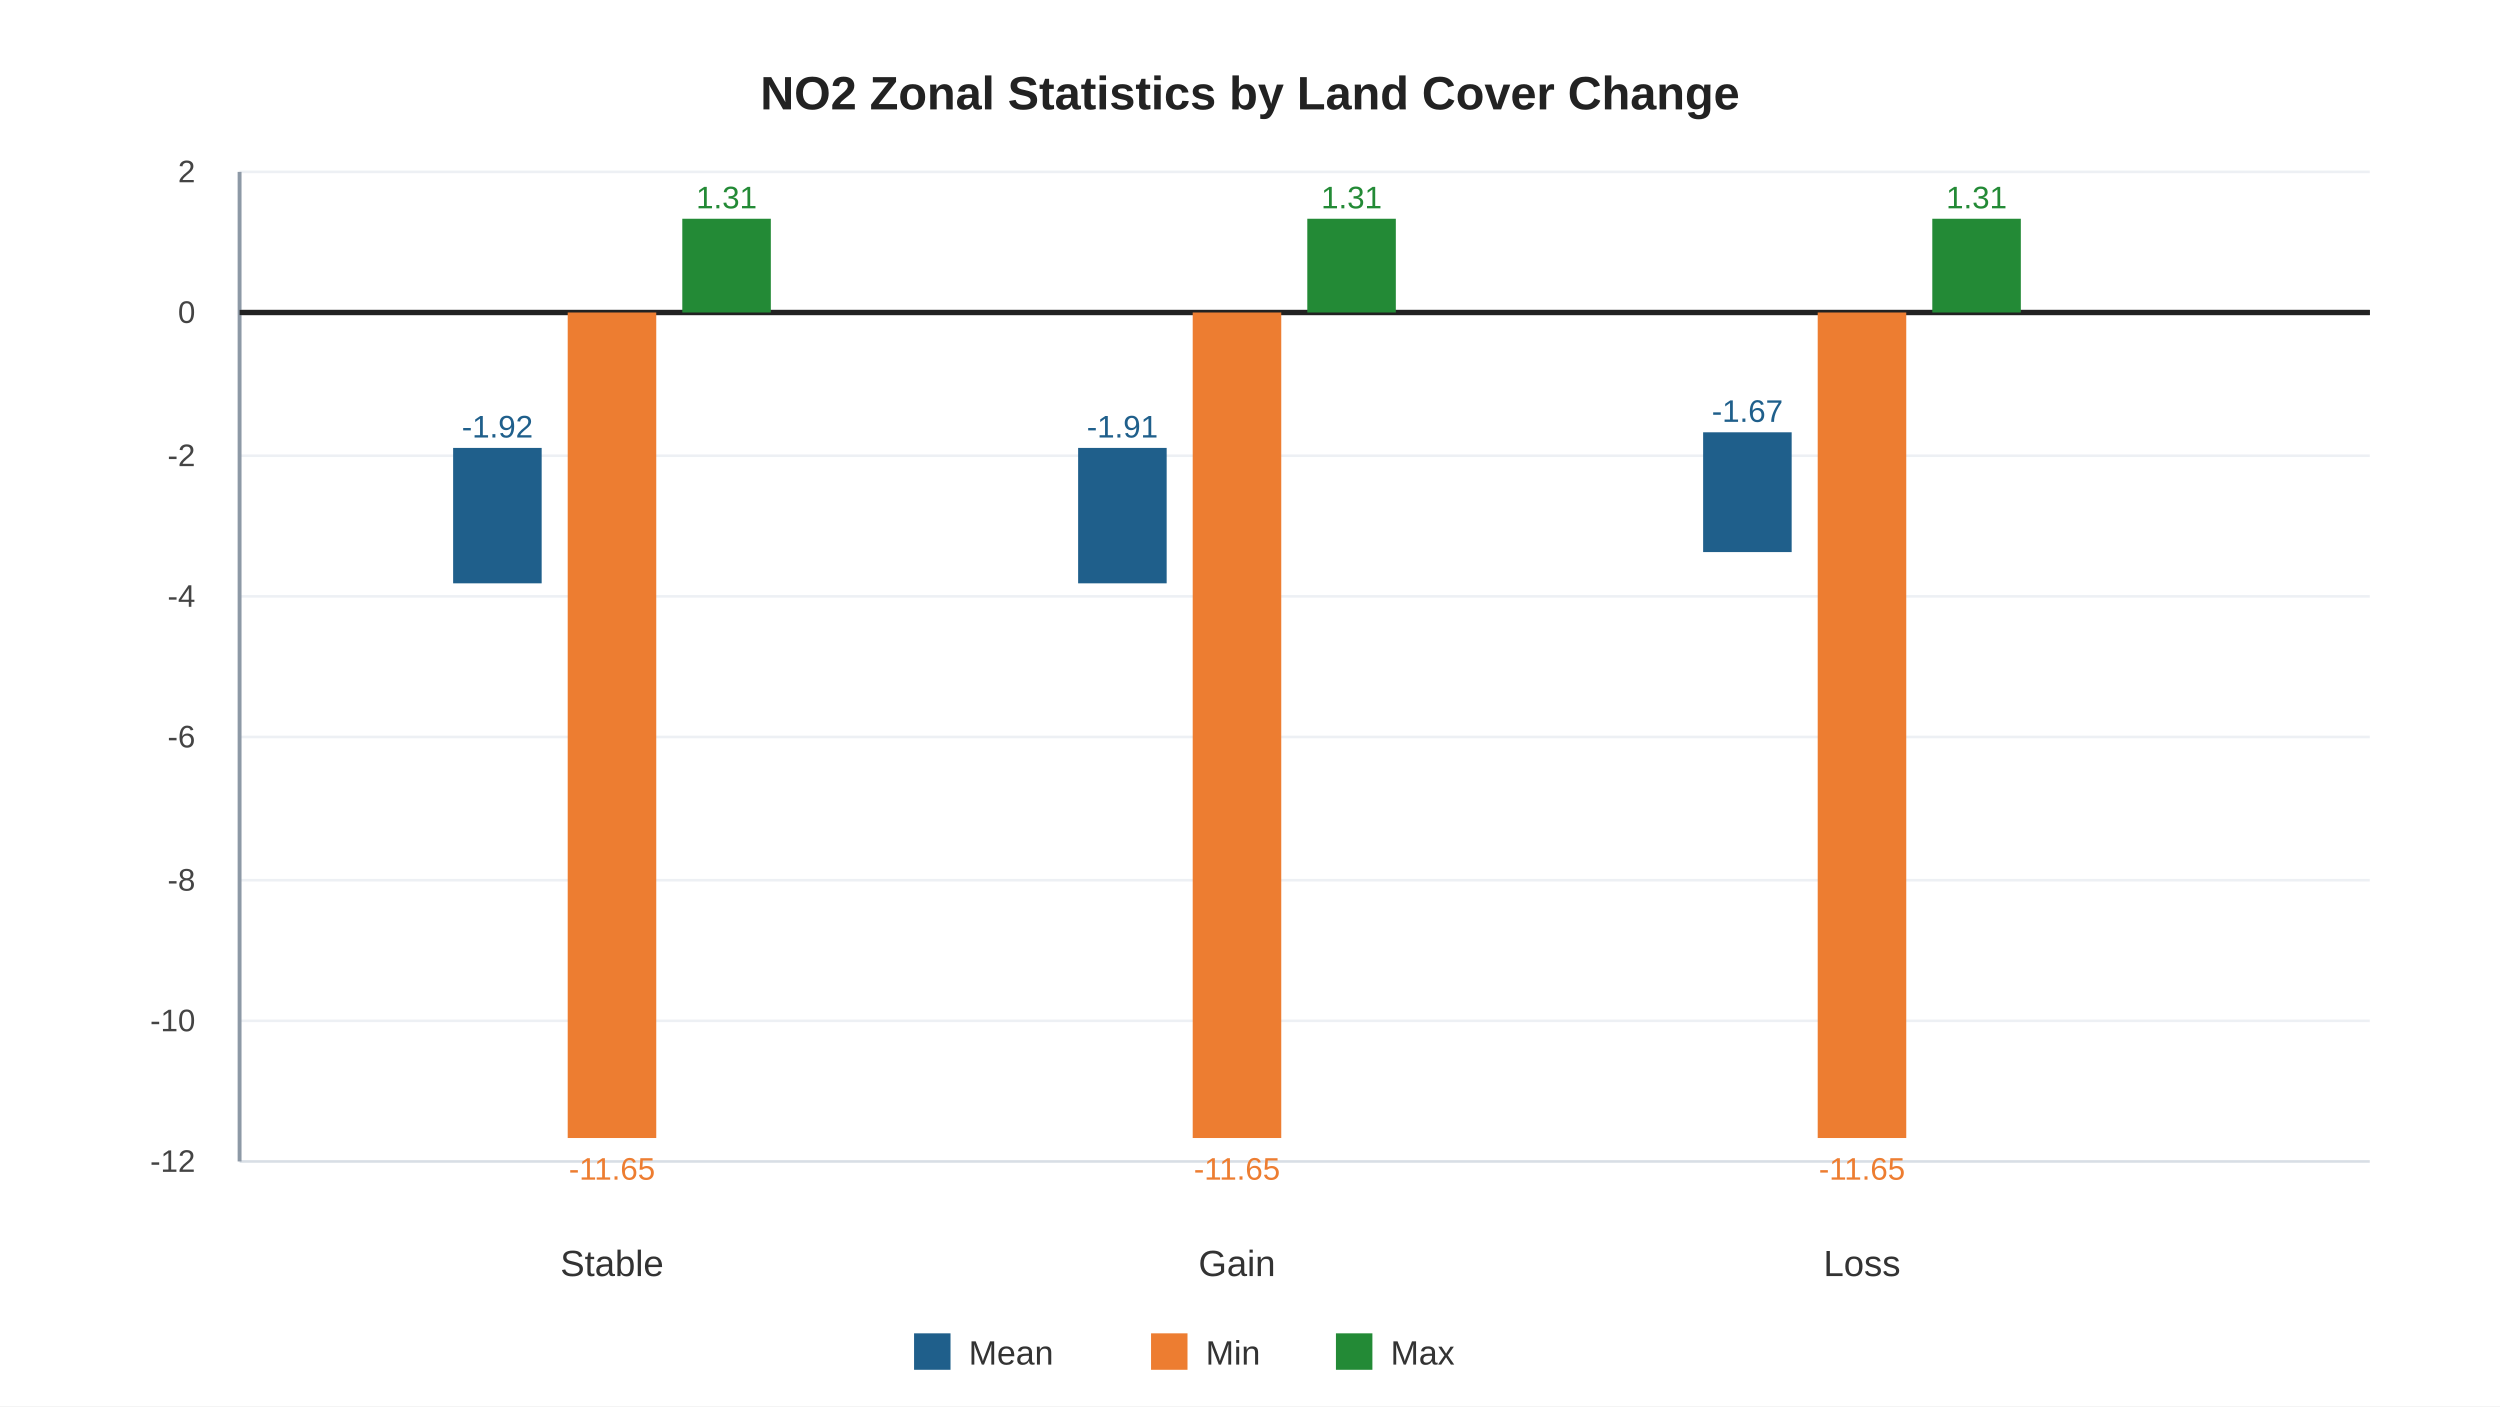
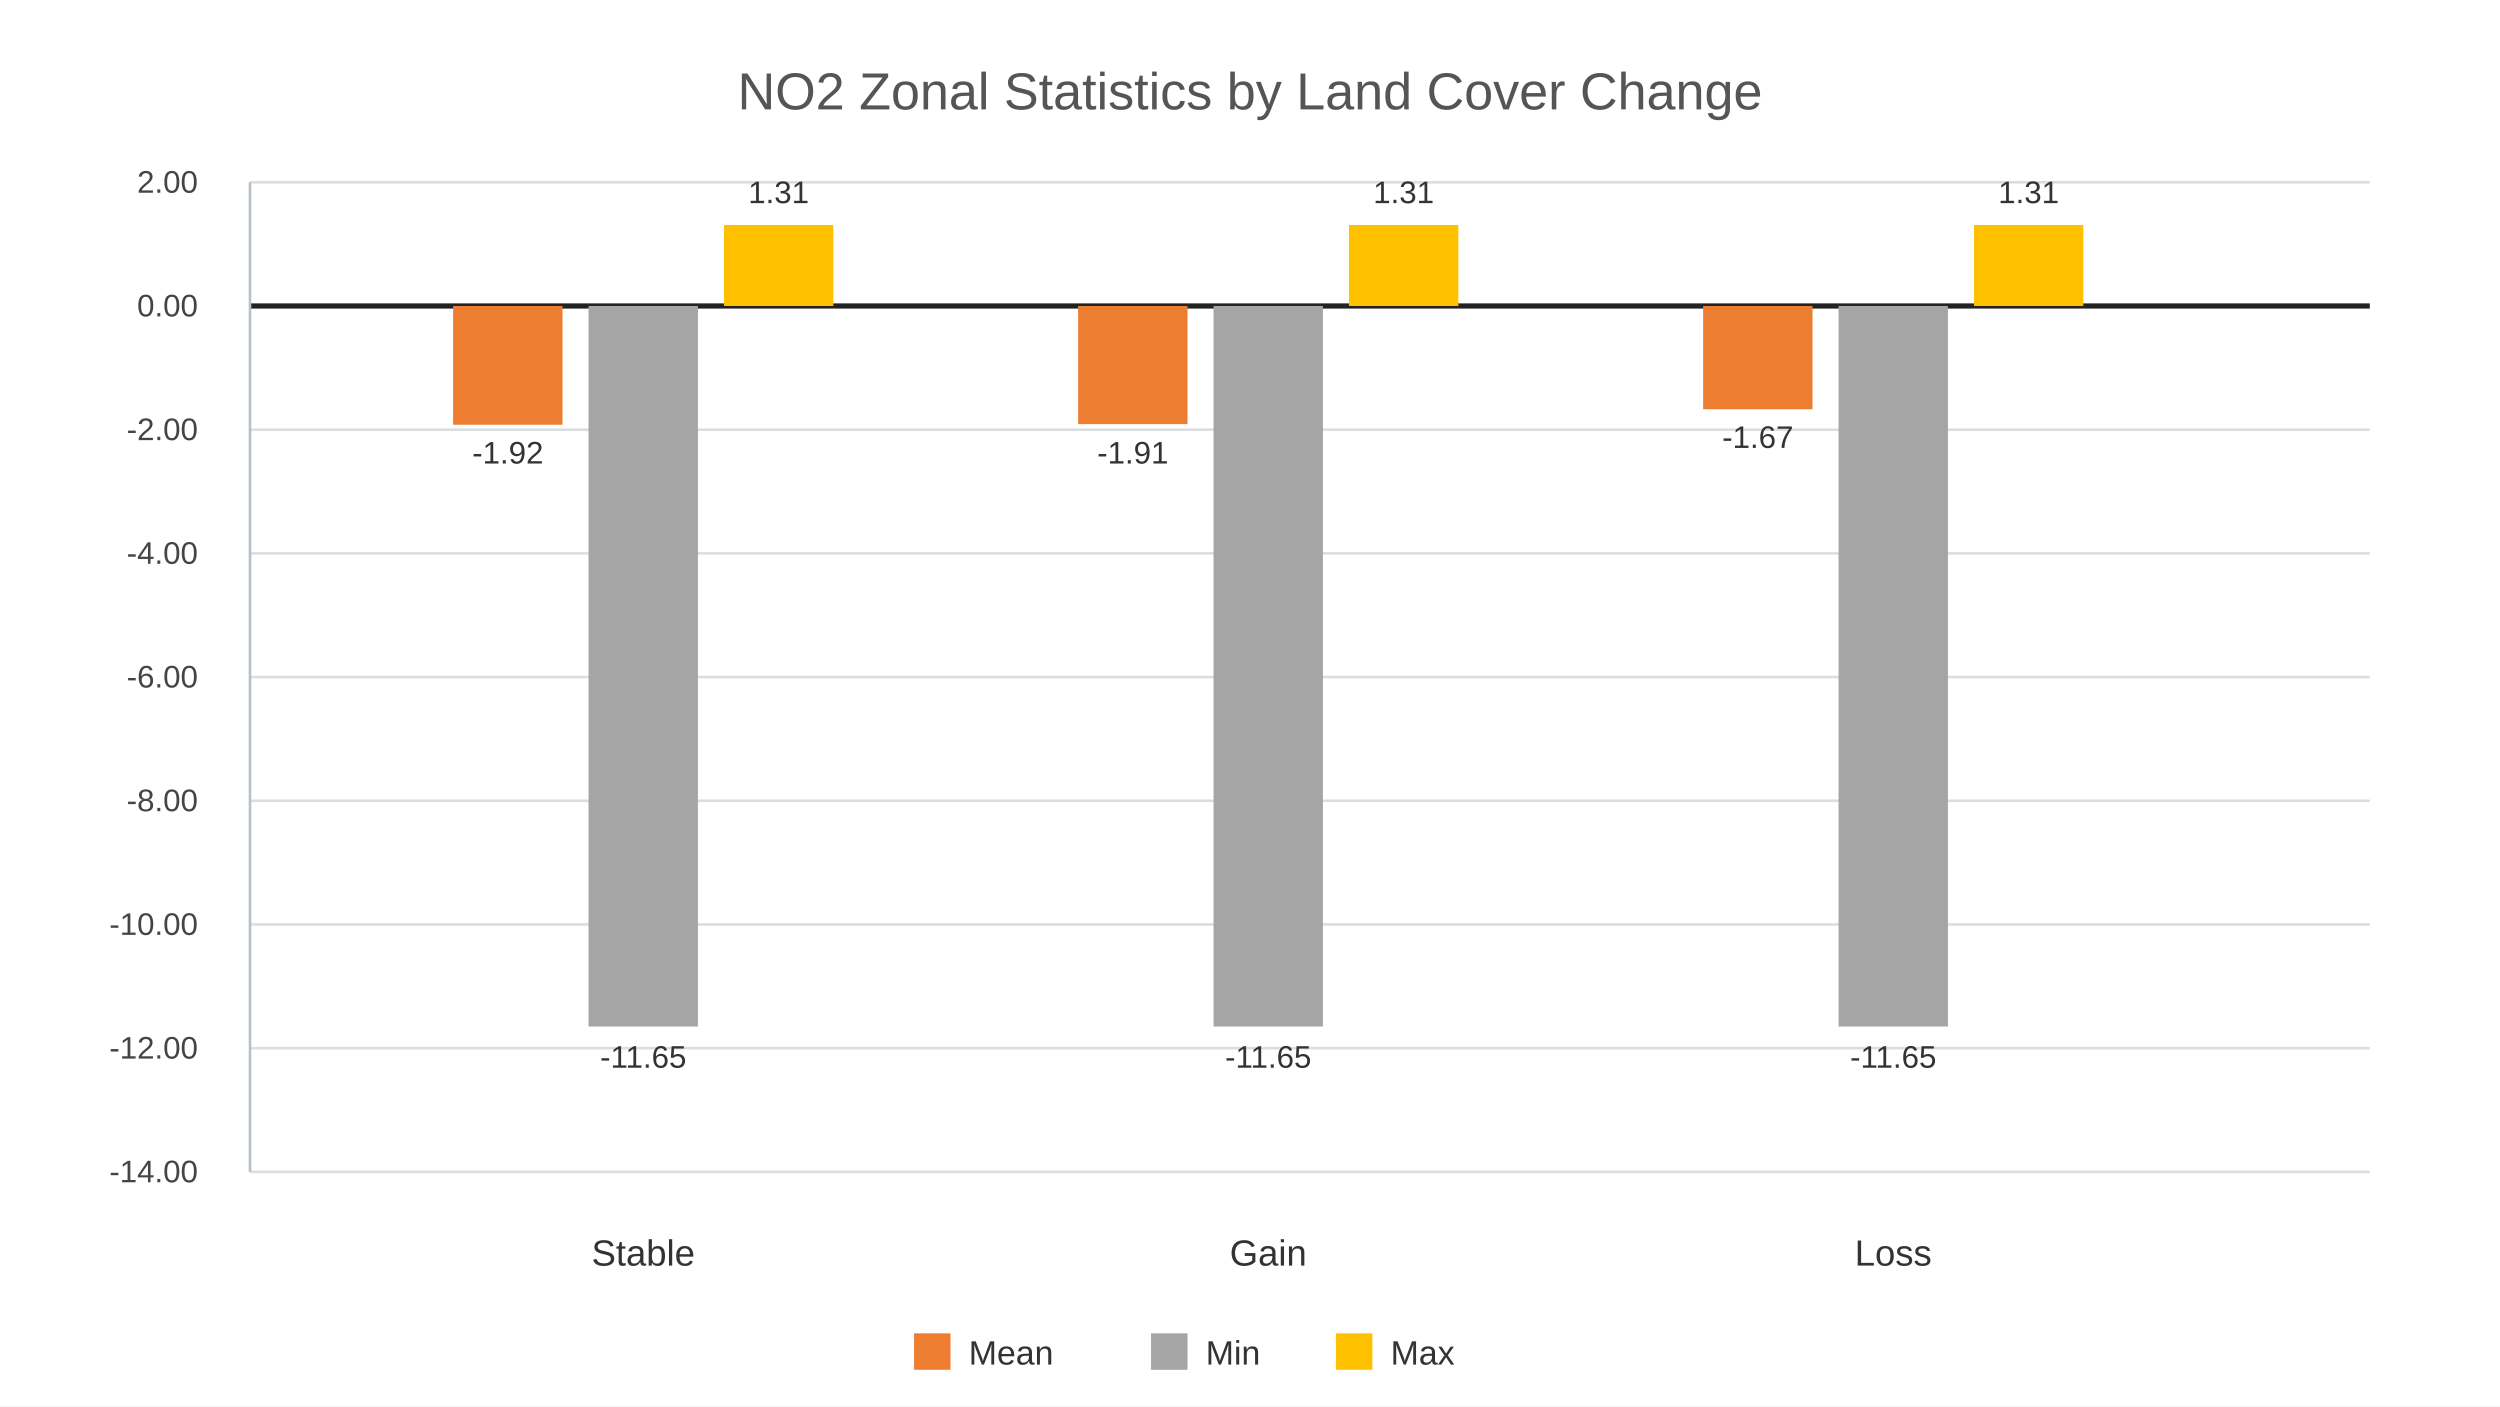
<svg xmlns="http://www.w3.org/2000/svg" width="960" height="540" viewBox="0 0 960 540" role="img" aria-labelledby="title desc">
  <rect width="960" height="540" fill="#ffffff" />
-   <text x="480" y="42" text-anchor="middle" font-family="Arial, Helvetica, sans-serif" font-size="18" font-weight="700" fill="#222222">NO2 Zonal Statistics by Land Cover Change</text>
+   <text x="480" y="42" text-anchor="middle" font-family="Arial, Helvetica, sans-serif" font-size="20" fill="#555555">NO2 Zonal Statistics by Land Cover Change</text>
  <g font-family="Arial, Helvetica, sans-serif" font-size="12" fill="#444444">
-     <line x1="92" y1="446" x2="910" y2="446" stroke="#d8dee5" stroke-width="1" />
-     <line x1="92" y1="392" x2="910" y2="392" stroke="#edf0f4" stroke-width="1" />
-     <line x1="92" y1="338" x2="910" y2="338" stroke="#edf0f4" stroke-width="1" />
-     <line x1="92" y1="283" x2="910" y2="283" stroke="#edf0f4" stroke-width="1" />
-     <line x1="92" y1="229" x2="910" y2="229" stroke="#edf0f4" stroke-width="1" />
-     <line x1="92" y1="175" x2="910" y2="175" stroke="#edf0f4" stroke-width="1" />
-     <line x1="92" y1="120" x2="910" y2="120" stroke="#222222" stroke-width="2" />
-     <line x1="92" y1="66" x2="910" y2="66" stroke="#edf0f4" stroke-width="1" />
-     <text x="75" y="450" text-anchor="end">-12</text>
-     <text x="75" y="396" text-anchor="end">-10</text>
-     <text x="75" y="342" text-anchor="end">-8</text>
-     <text x="75" y="287" text-anchor="end">-6</text>
-     <text x="75" y="233" text-anchor="end">-4</text>
-     <text x="75" y="179" text-anchor="end">-2</text>
-     <text x="75" y="124" text-anchor="end">0</text>
-     <text x="75" y="70" text-anchor="end">2</text>
+     <line x1="96" y1="70" x2="910" y2="70" stroke="#d9dee3" stroke-width="1" />
+     <line x1="96" y1="117.5" x2="910" y2="117.5" stroke="#222222" stroke-width="2" />
+     <line x1="96" y1="165" x2="910" y2="165" stroke="#d9dee3" stroke-width="1" />
+     <line x1="96" y1="212.5" x2="910" y2="212.5" stroke="#d9dee3" stroke-width="1" />
+     <line x1="96" y1="260" x2="910" y2="260" stroke="#d9dee3" stroke-width="1" />
+     <line x1="96" y1="307.5" x2="910" y2="307.5" stroke="#d9dee3" stroke-width="1" />
+     <line x1="96" y1="355" x2="910" y2="355" stroke="#d9dee3" stroke-width="1" />
+     <line x1="96" y1="402.5" x2="910" y2="402.5" stroke="#d9dee3" stroke-width="1" />
+     <line x1="96" y1="450" x2="910" y2="450" stroke="#d9dee3" stroke-width="1" />
+     <text x="76" y="74" text-anchor="end">2.00</text>
+     <text x="76" y="121.5" text-anchor="end">0.00</text>
+     <text x="76" y="169" text-anchor="end">-2.00</text>
+     <text x="76" y="216.5" text-anchor="end">-4.00</text>
+     <text x="76" y="264" text-anchor="end">-6.00</text>
+     <text x="76" y="311.5" text-anchor="end">-8.00</text>
+     <text x="76" y="359" text-anchor="end">-10.00</text>
+     <text x="76" y="406.5" text-anchor="end">-12.00</text>
+     <text x="76" y="454" text-anchor="end">-14.00</text>
  </g>
-   <line x1="92" y1="66" x2="92" y2="446" stroke="#8d99a6" stroke-width="1.5" />
-   <line x1="92" y1="120" x2="910" y2="120" stroke="#222222" stroke-width="2" />
+   <line x1="96" y1="70" x2="96" y2="450" stroke="#b7c0c8" stroke-width="1" />
  <g font-family="Arial, Helvetica, sans-serif" font-size="12" text-anchor="middle">
-     <rect x="174" y="172" width="34" height="52" fill="#1f5f8b" />
-     <text x="191" y="168" fill="#1f5f8b">-1.92</text>
-     <rect x="218" y="120" width="34" height="317" fill="#ed7d31" />
-     <text x="235" y="453" fill="#ed7d31">-11.65</text>
-     <rect x="262" y="84" width="34" height="36" fill="#238a36" />
-     <text x="279" y="80" fill="#238a36">1.31</text>
-     <text x="235" y="490" fill="#333333" font-size="14">Stable</text>
-     <rect x="414" y="172" width="34" height="52" fill="#1f5f8b" />
-     <text x="431" y="168" fill="#1f5f8b">-1.91</text>
-     <rect x="458" y="120" width="34" height="317" fill="#ed7d31" />
-     <text x="475" y="453" fill="#ed7d31">-11.65</text>
-     <rect x="502" y="84" width="34" height="36" fill="#238a36" />
-     <text x="519" y="80" fill="#238a36">1.31</text>
-     <text x="475" y="490" fill="#333333" font-size="14">Gain</text>
-     <rect x="654" y="166" width="34" height="46" fill="#1f5f8b" />
-     <text x="671" y="162" fill="#1f5f8b">-1.67</text>
-     <rect x="698" y="120" width="34" height="317" fill="#ed7d31" />
-     <text x="715" y="453" fill="#ed7d31">-11.65</text>
-     <rect x="742" y="84" width="34" height="36" fill="#238a36" />
-     <text x="759" y="80" fill="#238a36">1.31</text>
-     <text x="715" y="490" fill="#333333" font-size="14">Loss</text>
+     <rect x="174" y="117.5" width="42" height="45.6" fill="#ed7d31" />
+     <text x="195" y="178" fill="#333333">-1.92</text>
+     <rect x="226" y="117.5" width="42" height="276.69" fill="#a5a5a5" />
+     <text x="247" y="410" fill="#333333">-11.65</text>
+     <rect x="278" y="86.39" width="42" height="31.11" fill="#ffc000" />
+     <text x="299" y="78" fill="#333333">1.31</text>
+     <text x="247" y="486" fill="#333333" font-size="14">Stable</text>
+     <rect x="414" y="117.5" width="42" height="45.36" fill="#ed7d31" />
+     <text x="435" y="178" fill="#333333">-1.91</text>
+     <rect x="466" y="117.5" width="42" height="276.69" fill="#a5a5a5" />
+     <text x="487" y="410" fill="#333333">-11.65</text>
+     <rect x="518" y="86.39" width="42" height="31.11" fill="#ffc000" />
+     <text x="539" y="78" fill="#333333">1.31</text>
+     <text x="487" y="486" fill="#333333" font-size="14">Gain</text>
+     <rect x="654" y="117.5" width="42" height="39.66" fill="#ed7d31" />
+     <text x="675" y="172" fill="#333333">-1.67</text>
+     <rect x="706" y="117.5" width="42" height="276.69" fill="#a5a5a5" />
+     <text x="727" y="410" fill="#333333">-11.65</text>
+     <rect x="758" y="86.39" width="42" height="31.11" fill="#ffc000" />
+     <text x="779" y="78" fill="#333333">1.31</text>
+     <text x="727" y="486" fill="#333333" font-size="14">Loss</text>
  </g>
  <g font-family="Arial, Helvetica, sans-serif" font-size="13" fill="#333333">
-     <rect x="351" y="512" width="14" height="14" fill="#1f5f8b" />
+     <rect x="351" y="512" width="14" height="14" fill="#ed7d31" />
    <text x="372" y="524">Mean</text>
-     <rect x="442" y="512" width="14" height="14" fill="#ed7d31" />
+     <rect x="442" y="512" width="14" height="14" fill="#a5a5a5" />
    <text x="463" y="524">Min</text>
-     <rect x="513" y="512" width="14" height="14" fill="#238a36" />
+     <rect x="513" y="512" width="14" height="14" fill="#ffc000" />
    <text x="534" y="524">Max</text>
  </g>
</svg>
